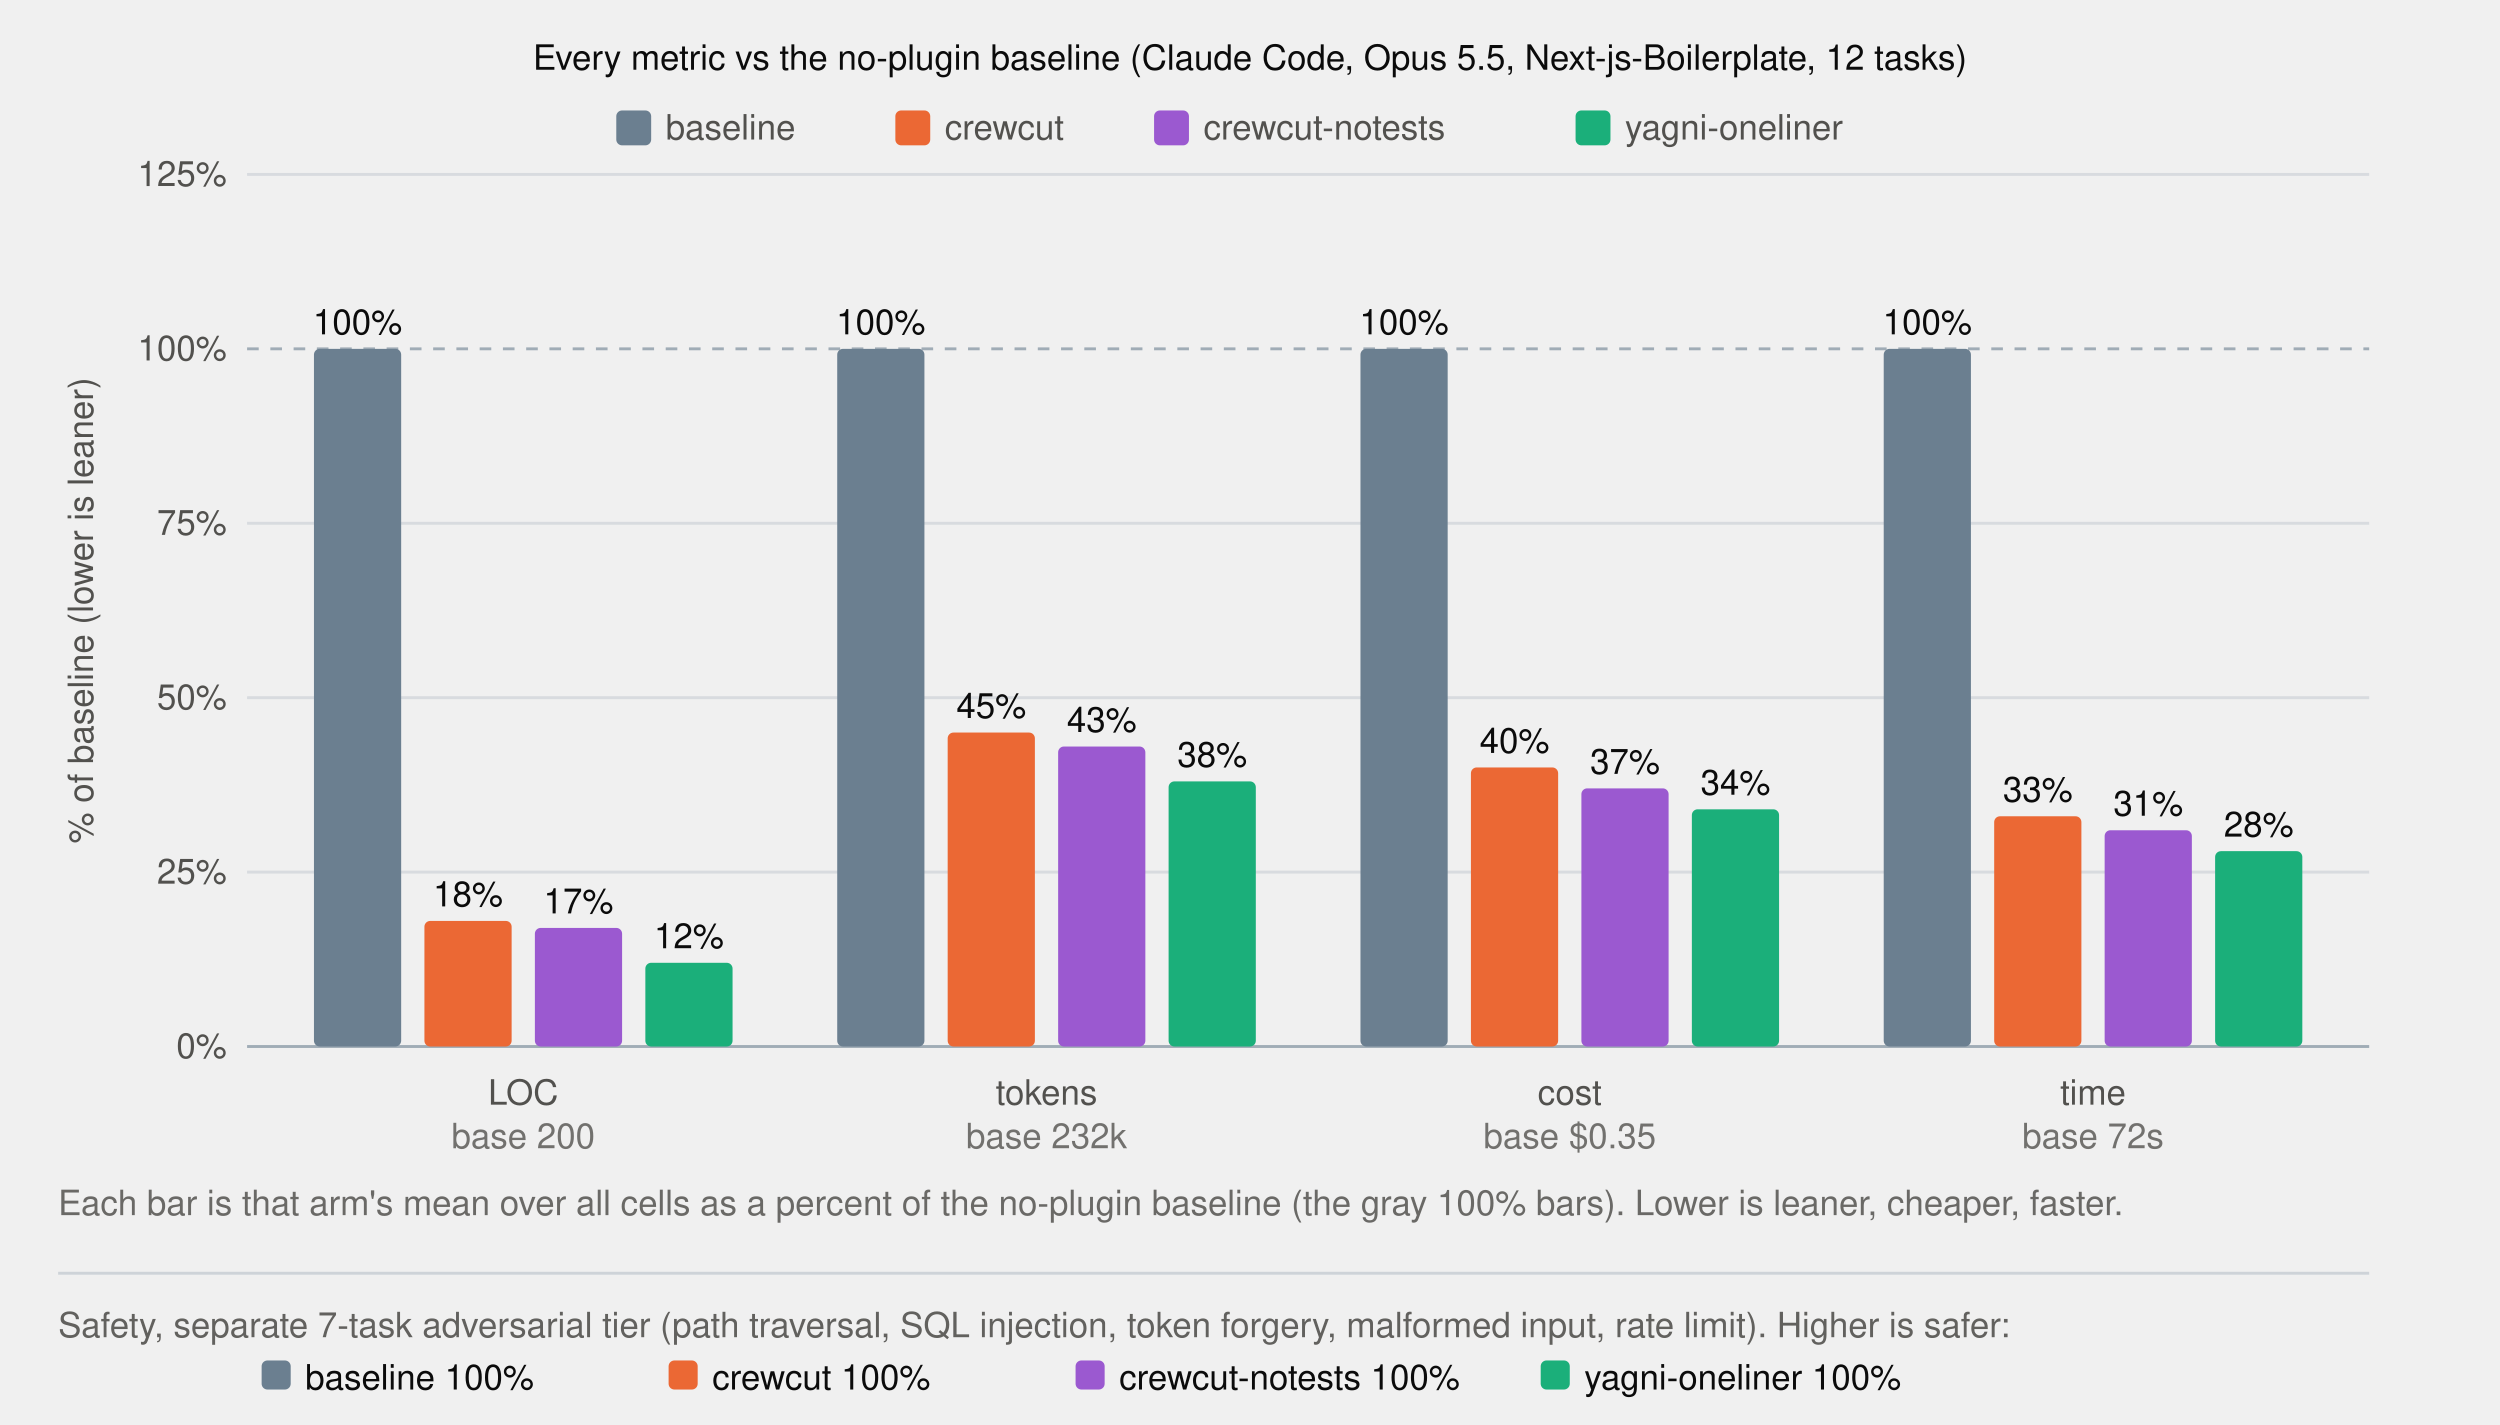
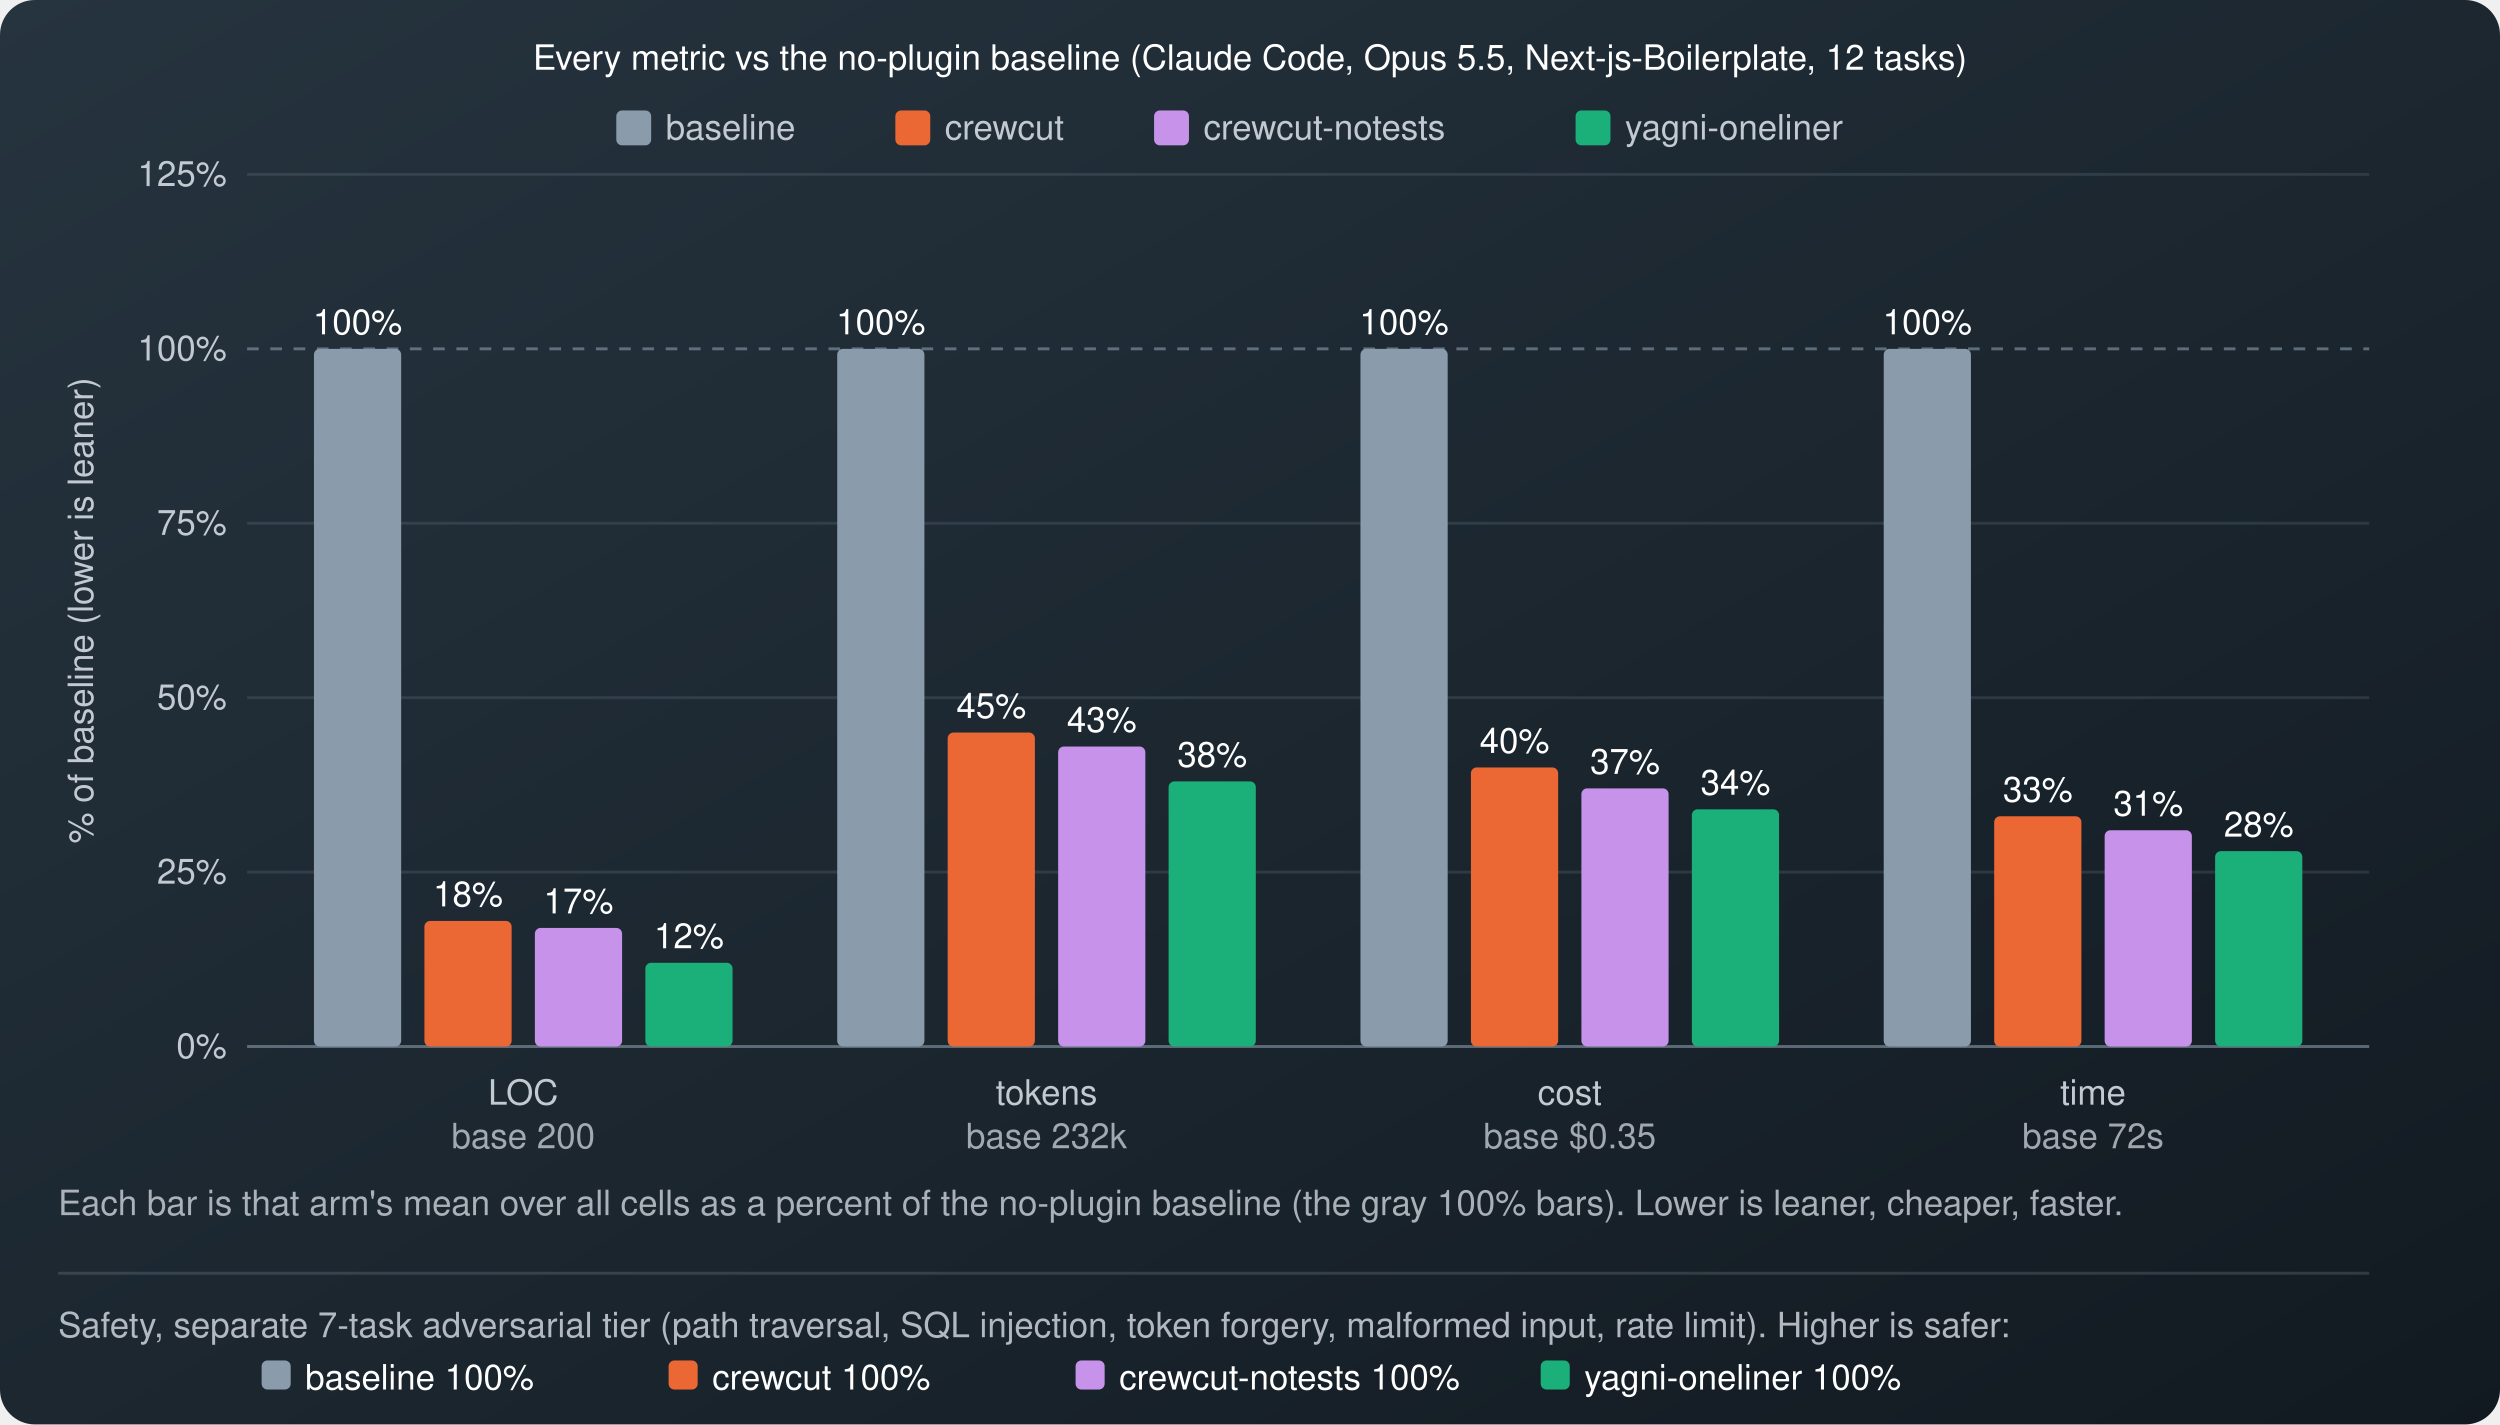
<svg xmlns="http://www.w3.org/2000/svg" viewBox="0 0 860 490" width="860" height="490" role="img" aria-label="baseline: LOC 100%, tokens 100%, cost 100%, time 100%, safe 100%; crewcut: LOC 18%, tokens 45%, cost 40%, time 33%, safe 100%; crewcut-notests: LOC 17%, tokens 43%, cost 37%, time 31%, safe 100%; yagni-oneliner: LOC 12%, tokens 38%, cost 34%, time 28%, safe 100%">
  <style>
-   text { font: 12px -apple-system, "Segoe UI", Helvetica, Arial, sans-serif; fill: #52514e; }
-   .ink { fill: #0b0b0b; } .grid { stroke: #6b7f90; } .base { fill: #6b7f90; }
-   .crewcut { fill: #eb6834; } .notests { fill: #9b59d0; } .caveman { fill: #febc2e; } .yagni { fill: #1baf7a; } .bad { fill: #e34948; }
-   @media (prefers-color-scheme: dark) {
-     text { fill: #c3c2b7; } .ink { fill: #ffffff; } .grid { stroke: #6b7f90; } .base { fill: #6b7f90; }
-     .crewcut { fill: #eb6834; } .notests { fill: #c792ea; } .caveman { fill: #febc2e; } .yagni { fill: #1baf7a; } .bad { fill: #e34948; }
-   }
+   text { font: 12px -apple-system, "Segoe UI", Helvetica, Arial, sans-serif; fill: #c3c9d1; }
+   .ink { fill: #ffffff; } .grid { stroke: #8a9bab; } .base { fill: #8a9bab; }
+   .crewcut { fill: #eb6834; } .notests { fill: #c792ea; } .caveman { fill: #febc2e; } .yagni { fill: #1baf7a; } .bad { fill: #ff6b6b; }
</style>
+   <defs>
+     <linearGradient id="bg" x1="0" y1="0" x2="1" y2="1">
+       <stop offset="0" stop-color="#26343F" />
+       <stop offset="1" stop-color="#121A21" />
+     </linearGradient>
+   </defs>
+   <rect width="860" height="490" rx="12" fill="url(#bg)" />
  <text x="430" y="24" font-size="15" font-weight="600" text-anchor="middle" class="ink">Every metric vs the no-plugin baseline (Claude Code, Opus 5.5, Next-js-Boilerplate, 12 tasks)</text>
  <rect x="212" y="38" width="12" height="12" rx="2" class="base" />
  <text x="229" y="48">baseline</text>
  <rect x="308" y="38" width="12" height="12" rx="2" class="crewcut" />
  <text x="325" y="48">crewcut</text>
  <rect x="397" y="38" width="12" height="12" rx="2" class="notests" />
  <text x="414" y="48">crewcut-notests</text>
  <rect x="542" y="38" width="12" height="12" rx="2" class="yagni" />
  <text x="559" y="48">yagni-oneliner</text>
  <text x="32" y="210" text-anchor="middle" transform="rotate(-90 32 210)">% of baseline (lower is leaner)</text>
  <line x1="85" y1="360.0" x2="815" y2="360.0" class="grid" stroke-opacity="0.6" />
  <text x="78" y="364.0" font-size="11" text-anchor="end">0%</text>
  <line x1="85" y1="300.0" x2="815" y2="300.0" class="grid" stroke-opacity="0.18" />
  <text x="78" y="304.0" font-size="11" text-anchor="end">25%</text>
  <line x1="85" y1="240.0" x2="815" y2="240.0" class="grid" stroke-opacity="0.18" />
  <text x="78" y="244.0" font-size="11" text-anchor="end">50%</text>
  <line x1="85" y1="180.0" x2="815" y2="180.0" class="grid" stroke-opacity="0.18" />
  <text x="78" y="184.0" font-size="11" text-anchor="end">75%</text>
  <line x1="85" y1="120.0" x2="815" y2="120.0" class="grid" stroke-dasharray="4 4" stroke-opacity="0.6" />
  <text x="78" y="124.0" font-size="11" text-anchor="end">100%</text>
  <line x1="85" y1="60.0" x2="815" y2="60.0" class="grid" stroke-opacity="0.18" />
  <text x="78" y="64.0" font-size="11" text-anchor="end">125%</text>
  <rect x="108" y="120.0" width="30" height="240.0" rx="2" class="base" />
  <text x="123" y="115.0" font-size="10" text-anchor="middle" class="ink">100%</text>
  <rect x="146" y="316.8" width="30" height="43.2" rx="2" class="crewcut" />
  <text x="161" y="311.8" font-size="10" text-anchor="middle" class="ink" font-weight="600">18%</text>
  <rect x="184" y="319.2" width="30" height="40.8" rx="2" class="notests" />
  <text x="199" y="314.2" font-size="10" text-anchor="middle" class="ink">17%</text>
  <rect x="222" y="331.2" width="30" height="28.8" rx="2" class="yagni" />
  <text x="237" y="326.2" font-size="10" text-anchor="middle" class="ink">12%</text>
  <text x="180" y="380" font-size="13" text-anchor="middle">LOC</text>
  <text x="180" y="395" font-size="10" text-anchor="middle" opacity="0.8">base 200</text>
  <rect x="288" y="120.0" width="30" height="240.0" rx="2" class="base" />
  <text x="303" y="115.0" font-size="10" text-anchor="middle" class="ink">100%</text>
  <rect x="326" y="252.0" width="30" height="108.0" rx="2" class="crewcut" />
  <text x="341" y="247.0" font-size="10" text-anchor="middle" class="ink" font-weight="600">45%</text>
  <rect x="364" y="256.8" width="30" height="103.2" rx="2" class="notests" />
  <text x="379" y="251.8" font-size="10" text-anchor="middle" class="ink">43%</text>
  <rect x="402" y="268.8" width="30" height="91.2" rx="2" class="yagni" />
  <text x="417" y="263.8" font-size="10" text-anchor="middle" class="ink">38%</text>
  <text x="360" y="380" font-size="13" text-anchor="middle">tokens</text>
  <text x="360" y="395" font-size="10" text-anchor="middle" opacity="0.8">base 232k</text>
  <rect x="468" y="120.0" width="30" height="240.0" rx="2" class="base" />
  <text x="483" y="115.0" font-size="10" text-anchor="middle" class="ink">100%</text>
  <rect x="506" y="264.0" width="30" height="96.0" rx="2" class="crewcut" />
  <text x="521" y="259.0" font-size="10" text-anchor="middle" class="ink" font-weight="600">40%</text>
  <rect x="544" y="271.2" width="30" height="88.8" rx="2" class="notests" />
  <text x="559" y="266.2" font-size="10" text-anchor="middle" class="ink">37%</text>
  <rect x="582" y="278.4" width="30" height="81.6" rx="2" class="yagni" />
  <text x="597" y="273.4" font-size="10" text-anchor="middle" class="ink">34%</text>
  <text x="540" y="380" font-size="13" text-anchor="middle">cost</text>
  <text x="540" y="395" font-size="10" text-anchor="middle" opacity="0.8">base $0.35</text>
  <rect x="648" y="120.0" width="30" height="240.0" rx="2" class="base" />
  <text x="663" y="115.0" font-size="10" text-anchor="middle" class="ink">100%</text>
  <rect x="686" y="280.8" width="30" height="79.2" rx="2" class="crewcut" />
  <text x="701" y="275.8" font-size="10" text-anchor="middle" class="ink" font-weight="600">33%</text>
  <rect x="724" y="285.6" width="30" height="74.4" rx="2" class="notests" />
  <text x="739" y="280.6" font-size="10" text-anchor="middle" class="ink">31%</text>
  <rect x="762" y="292.8" width="30" height="67.2" rx="2" class="yagni" />
  <text x="777" y="287.8" font-size="10" text-anchor="middle" class="ink">28%</text>
  <text x="720" y="380" font-size="13" text-anchor="middle">time</text>
  <text x="720" y="395" font-size="10" text-anchor="middle" opacity="0.8">base 72s</text>
  <text x="20" y="418" font-size="11" opacity="0.85">Each bar is that arm's mean over all cells as a percent of the no-plugin baseline (the gray 100% bars). Lower is leaner, cheaper, faster.</text>
  <line x1="20" y1="438" x2="815" y2="438" class="grid" stroke-opacity="0.25" />
  <text x="20" y="460" font-size="11" opacity="0.9">Safety, separate 7-task adversarial tier (path traversal, SQL injection, token forgery, malformed input, rate limit). Higher is safer:</text>
  <rect x="90" y="468" width="10" height="10" rx="2" class="base" />
  <text x="105" y="478" class="ink">baseline 100%</text>
  <rect x="230" y="468" width="10" height="10" rx="2" class="crewcut" />
  <text x="245" y="478" class="ink" font-weight="600">crewcut 100%</text>
  <rect x="370" y="468" width="10" height="10" rx="2" class="notests" />
  <text x="385" y="478" class="ink">crewcut-notests 100%</text>
  <rect x="530" y="468" width="10" height="10" rx="2" class="yagni" />
  <text x="545" y="478" class="ink">yagni-oneliner 100%</text>
</svg>
